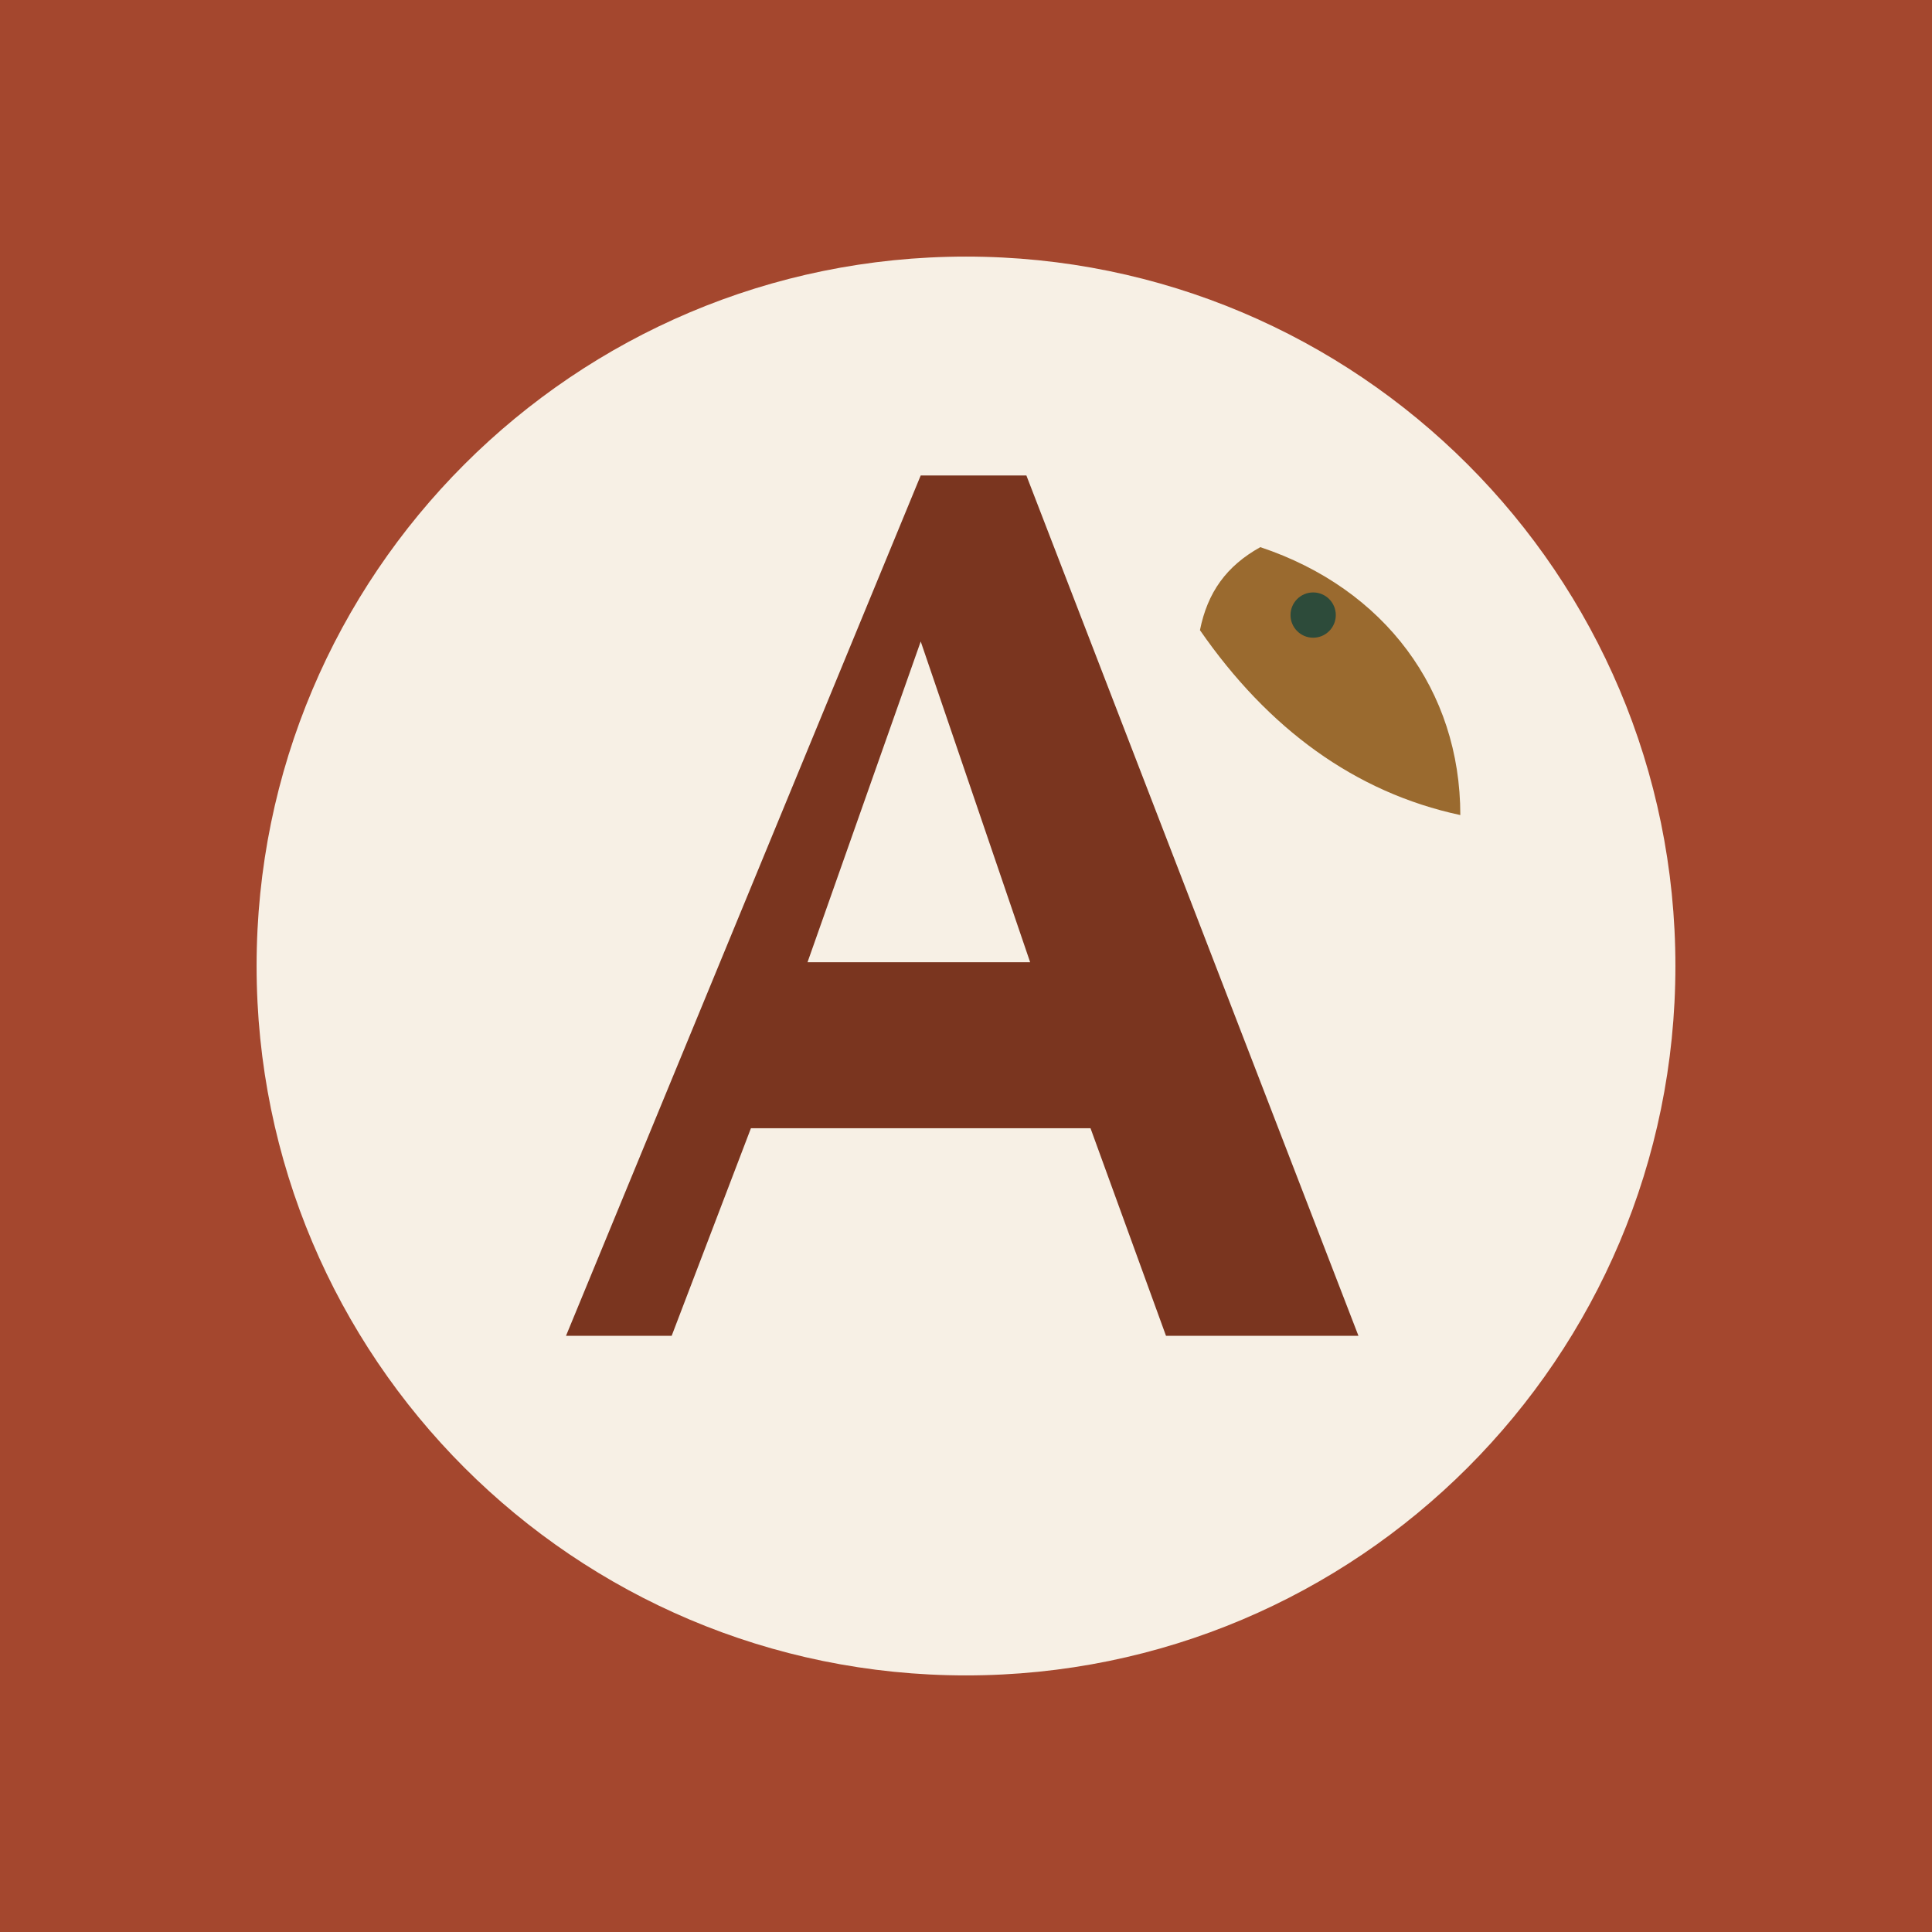
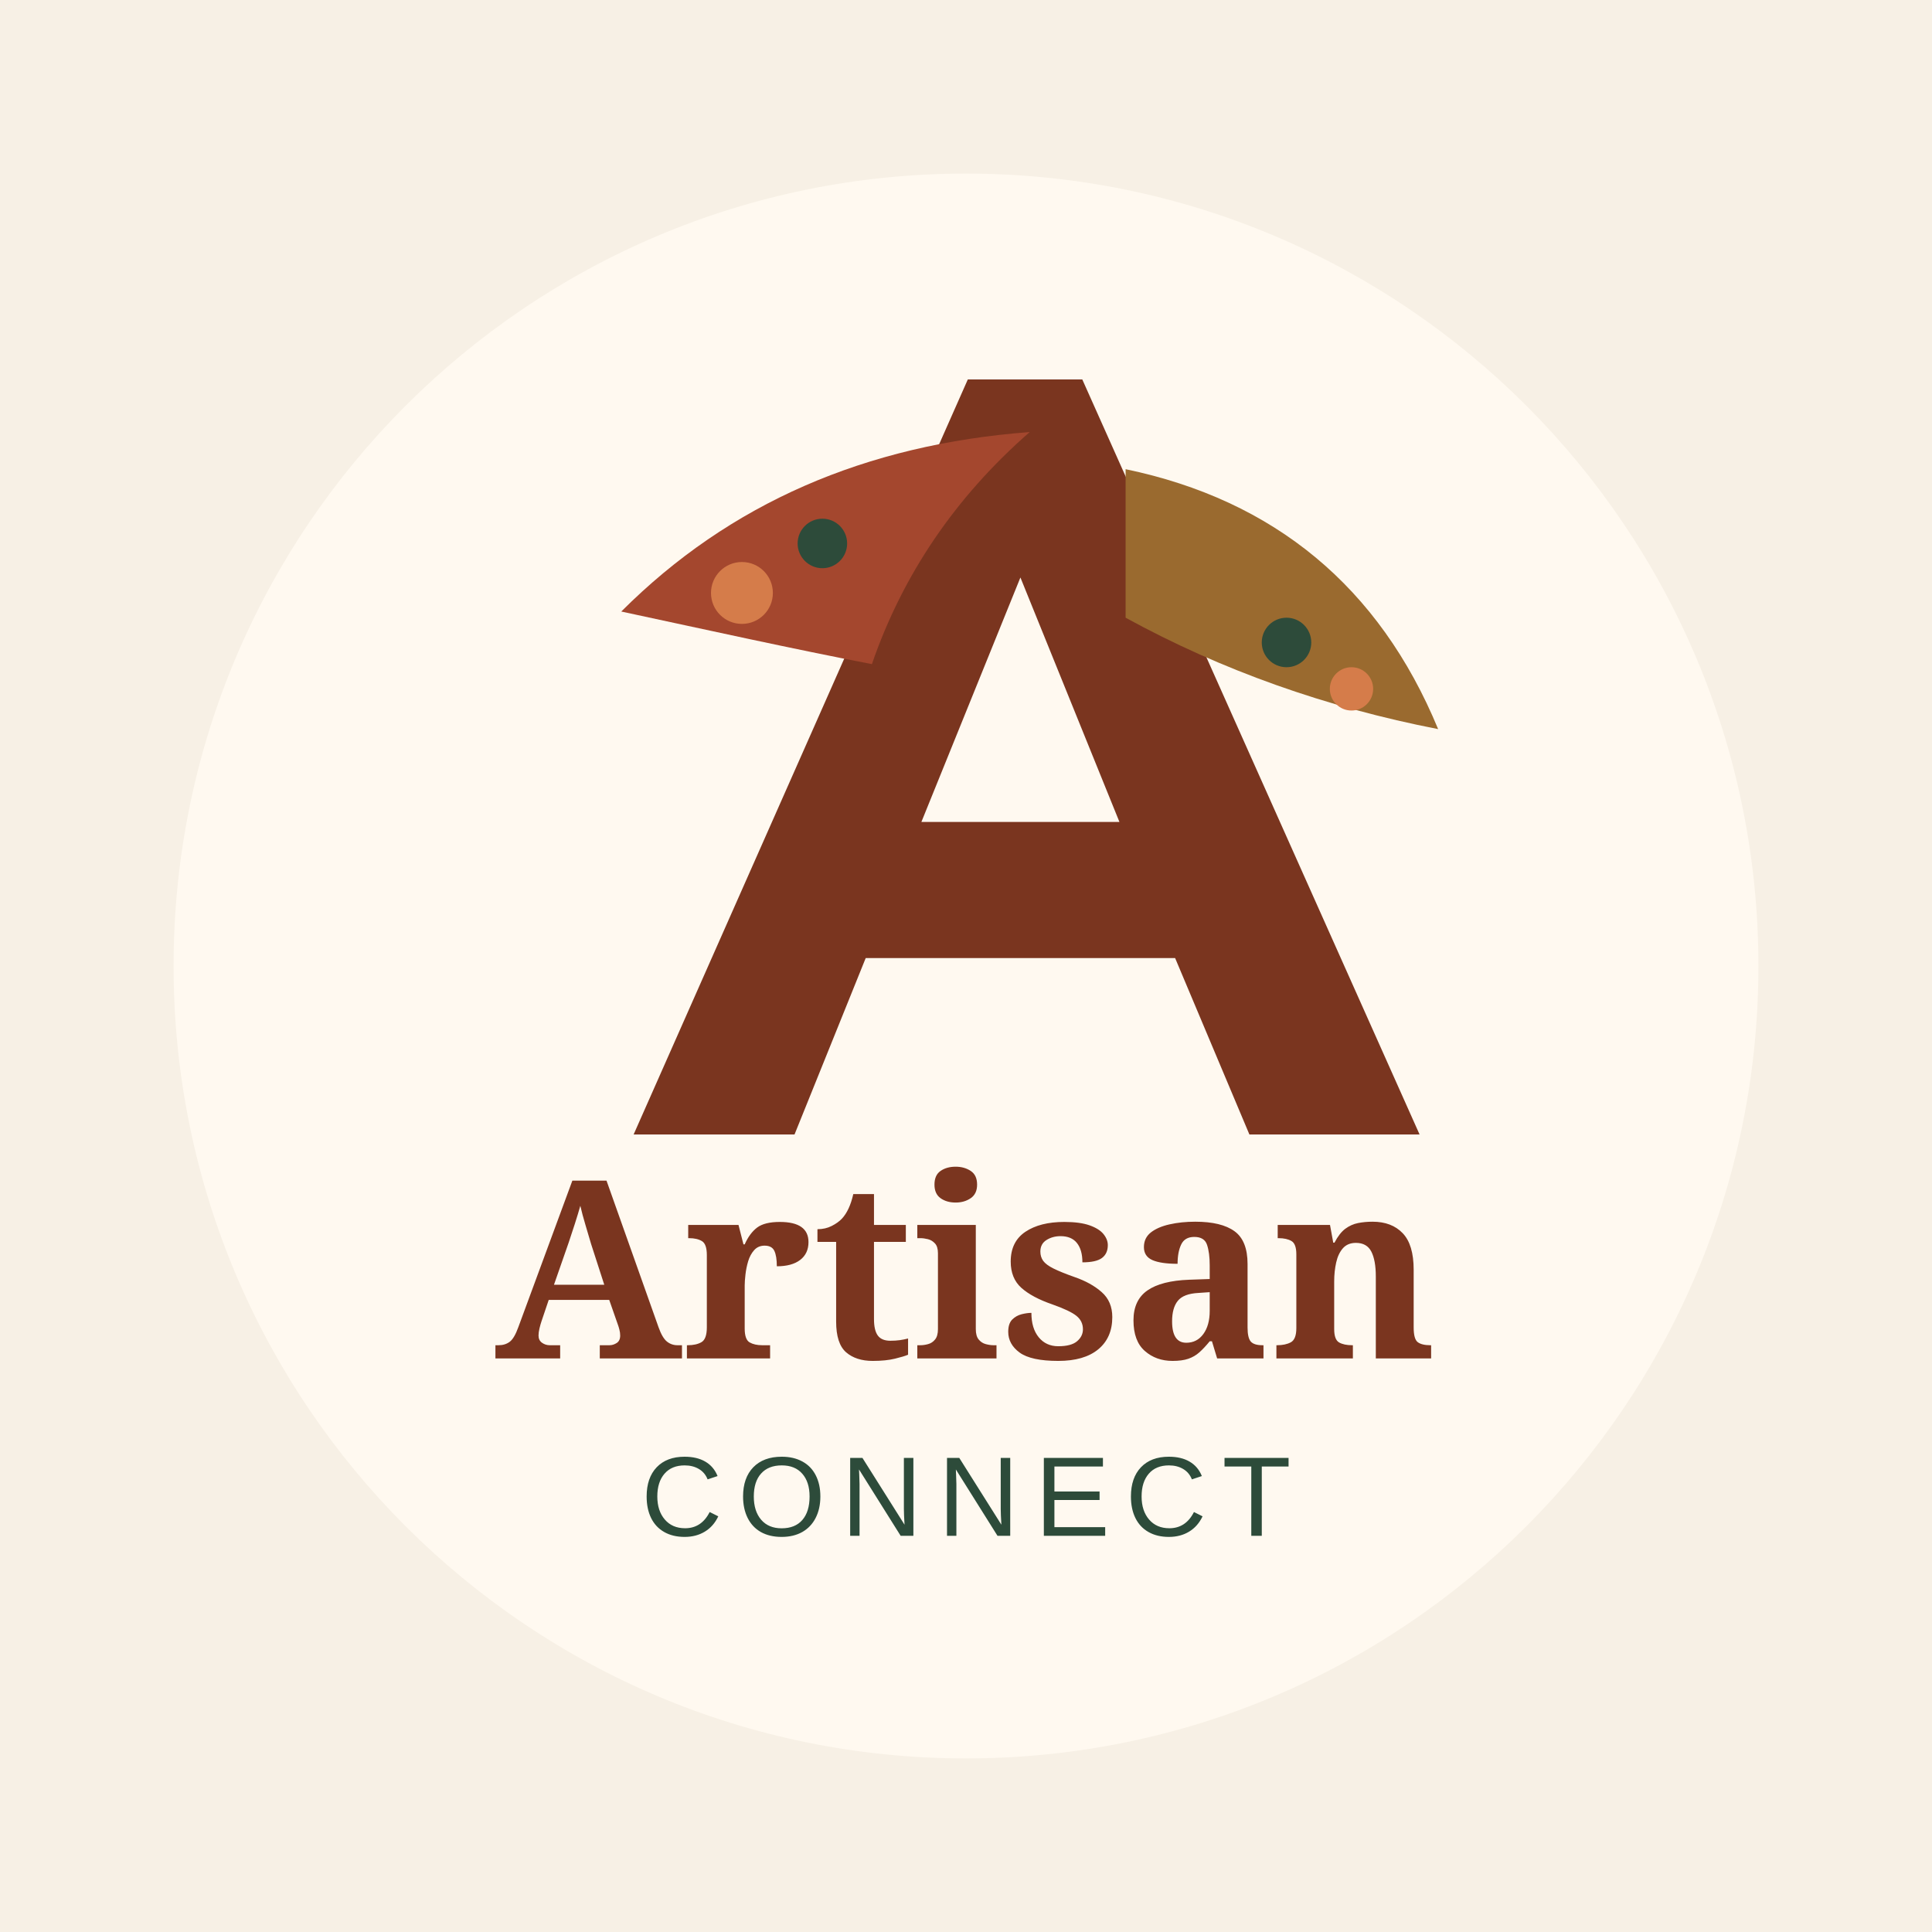
<svg xmlns="http://www.w3.org/2000/svg" viewBox="0 0 512 512">
-   <rect width="512" height="512" fill="#A4472E" />
-   <circle cx="256" cy="256" r="188" fill="#F7F0E5" />
-   <path d="M150 354 244 126h28l88 228h-51l-20-55h-90l-21 55h-48Zm64-99h59l-29-85-30 85Z" fill="#7A351F" />
-   <path d="M334 145c33 11 53 38 53 71-28-6-51-23-69-49 2-10 7-17 16-22Z" fill="#9A6A2F" />
-   <circle cx="348" cy="163" r="6" fill="#2D4B3A" />
+   <rect width="512" height="512" fill="#F7F0E5" />
+   <circle cx="256" cy="256" r="210" fill="#FFF9F0" />
+   <g transform="translate(122 94) scale(.82)">
+     <path d="M164 8 56 252h52l23-57h100l24 57h55L201 8h-37Zm-15 143 32-79 32 79h-64Z" fill="#7A351F" />
+     <path d="M52 83c35-35 79-54 132-58-24 21-41 46-51 75-26-5-53-11-81-17Z" fill="#A4472E" />
+     <path d="M215 37c48 10 82 38 101 84-36-7-70-19-101-36Z" fill="#9A6A2F" />
+     <circle cx="91" cy="77" r="10" fill="#D57C4A" />
+     <circle cx="117" cy="61" r="8" fill="#2D4B3A" />
+     <circle cx="267" cy="93" r="8" fill="#2D4B3A" />
+     <circle cx="288" cy="108" r="7" fill="#D57C4A" />
+   </g>
+   <text x="256" y="360" text-anchor="middle" font-family="Georgia,serif" font-size="66" font-weight="700" fill="#7A351F">Artisan</text>
+   <text x="256" y="407" text-anchor="middle" font-family="Arial,sans-serif" font-size="30" letter-spacing="4" fill="#2D4B3A">CONNECT</text>
</svg>
